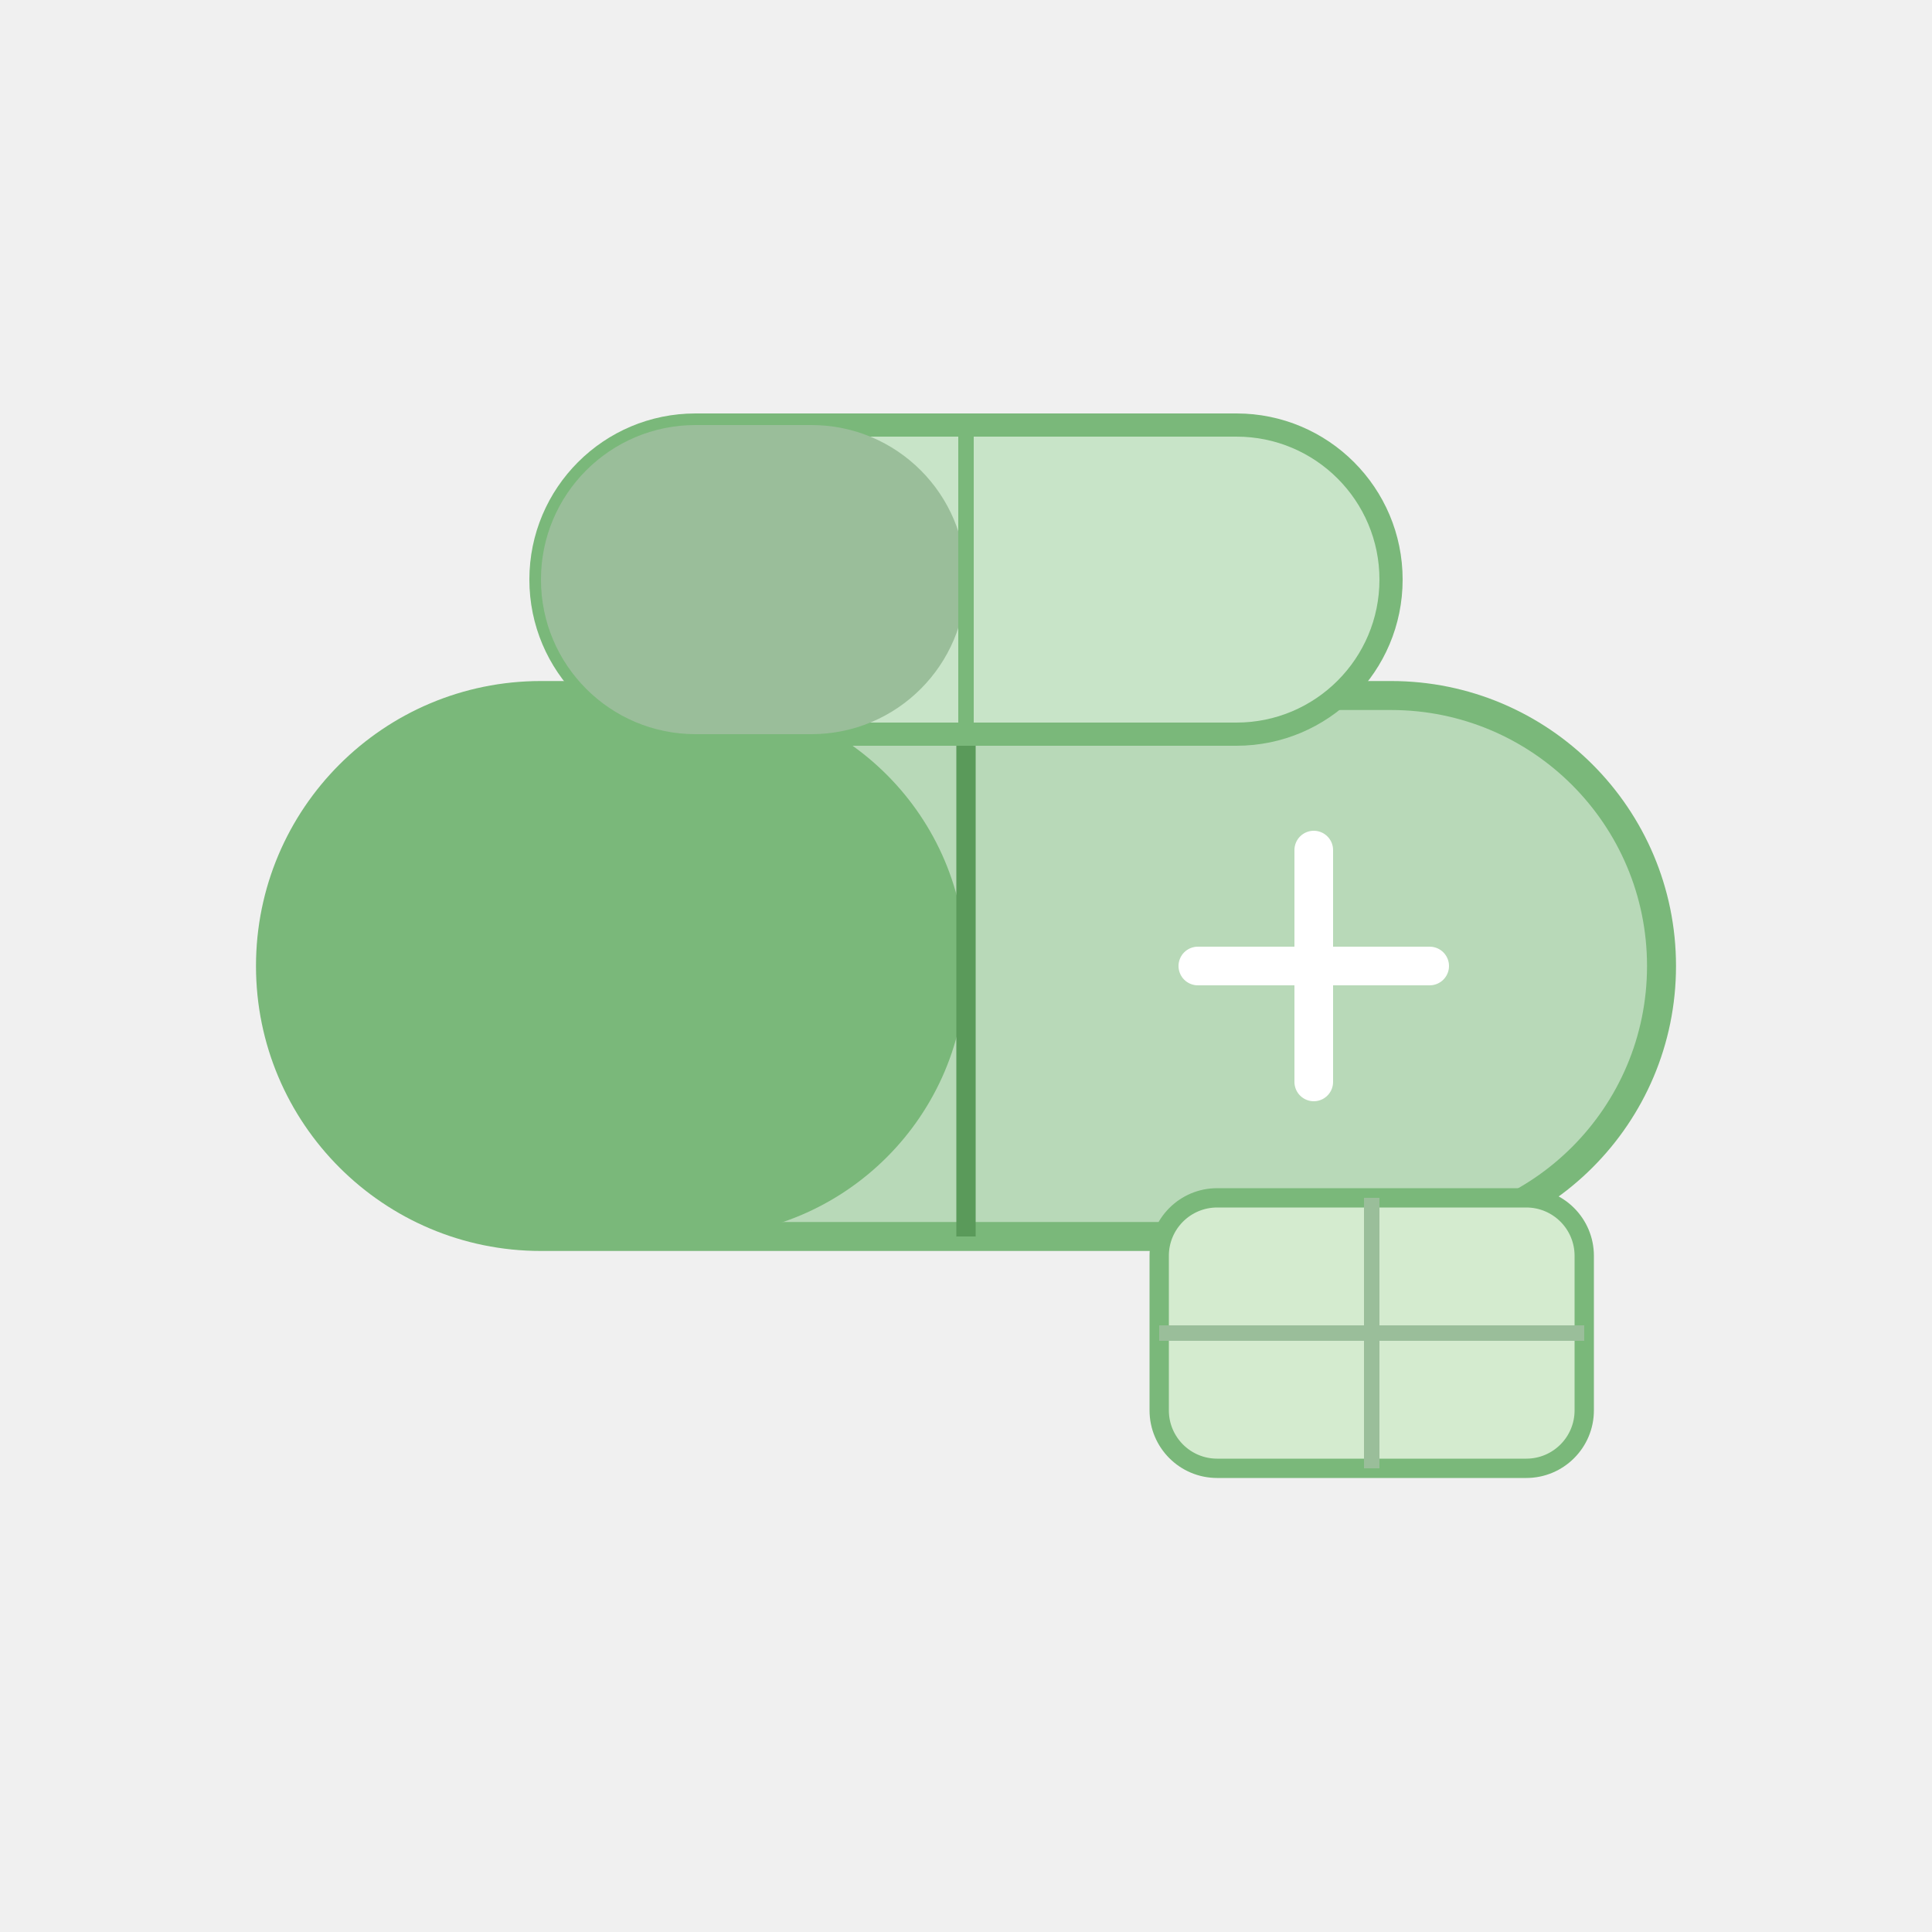
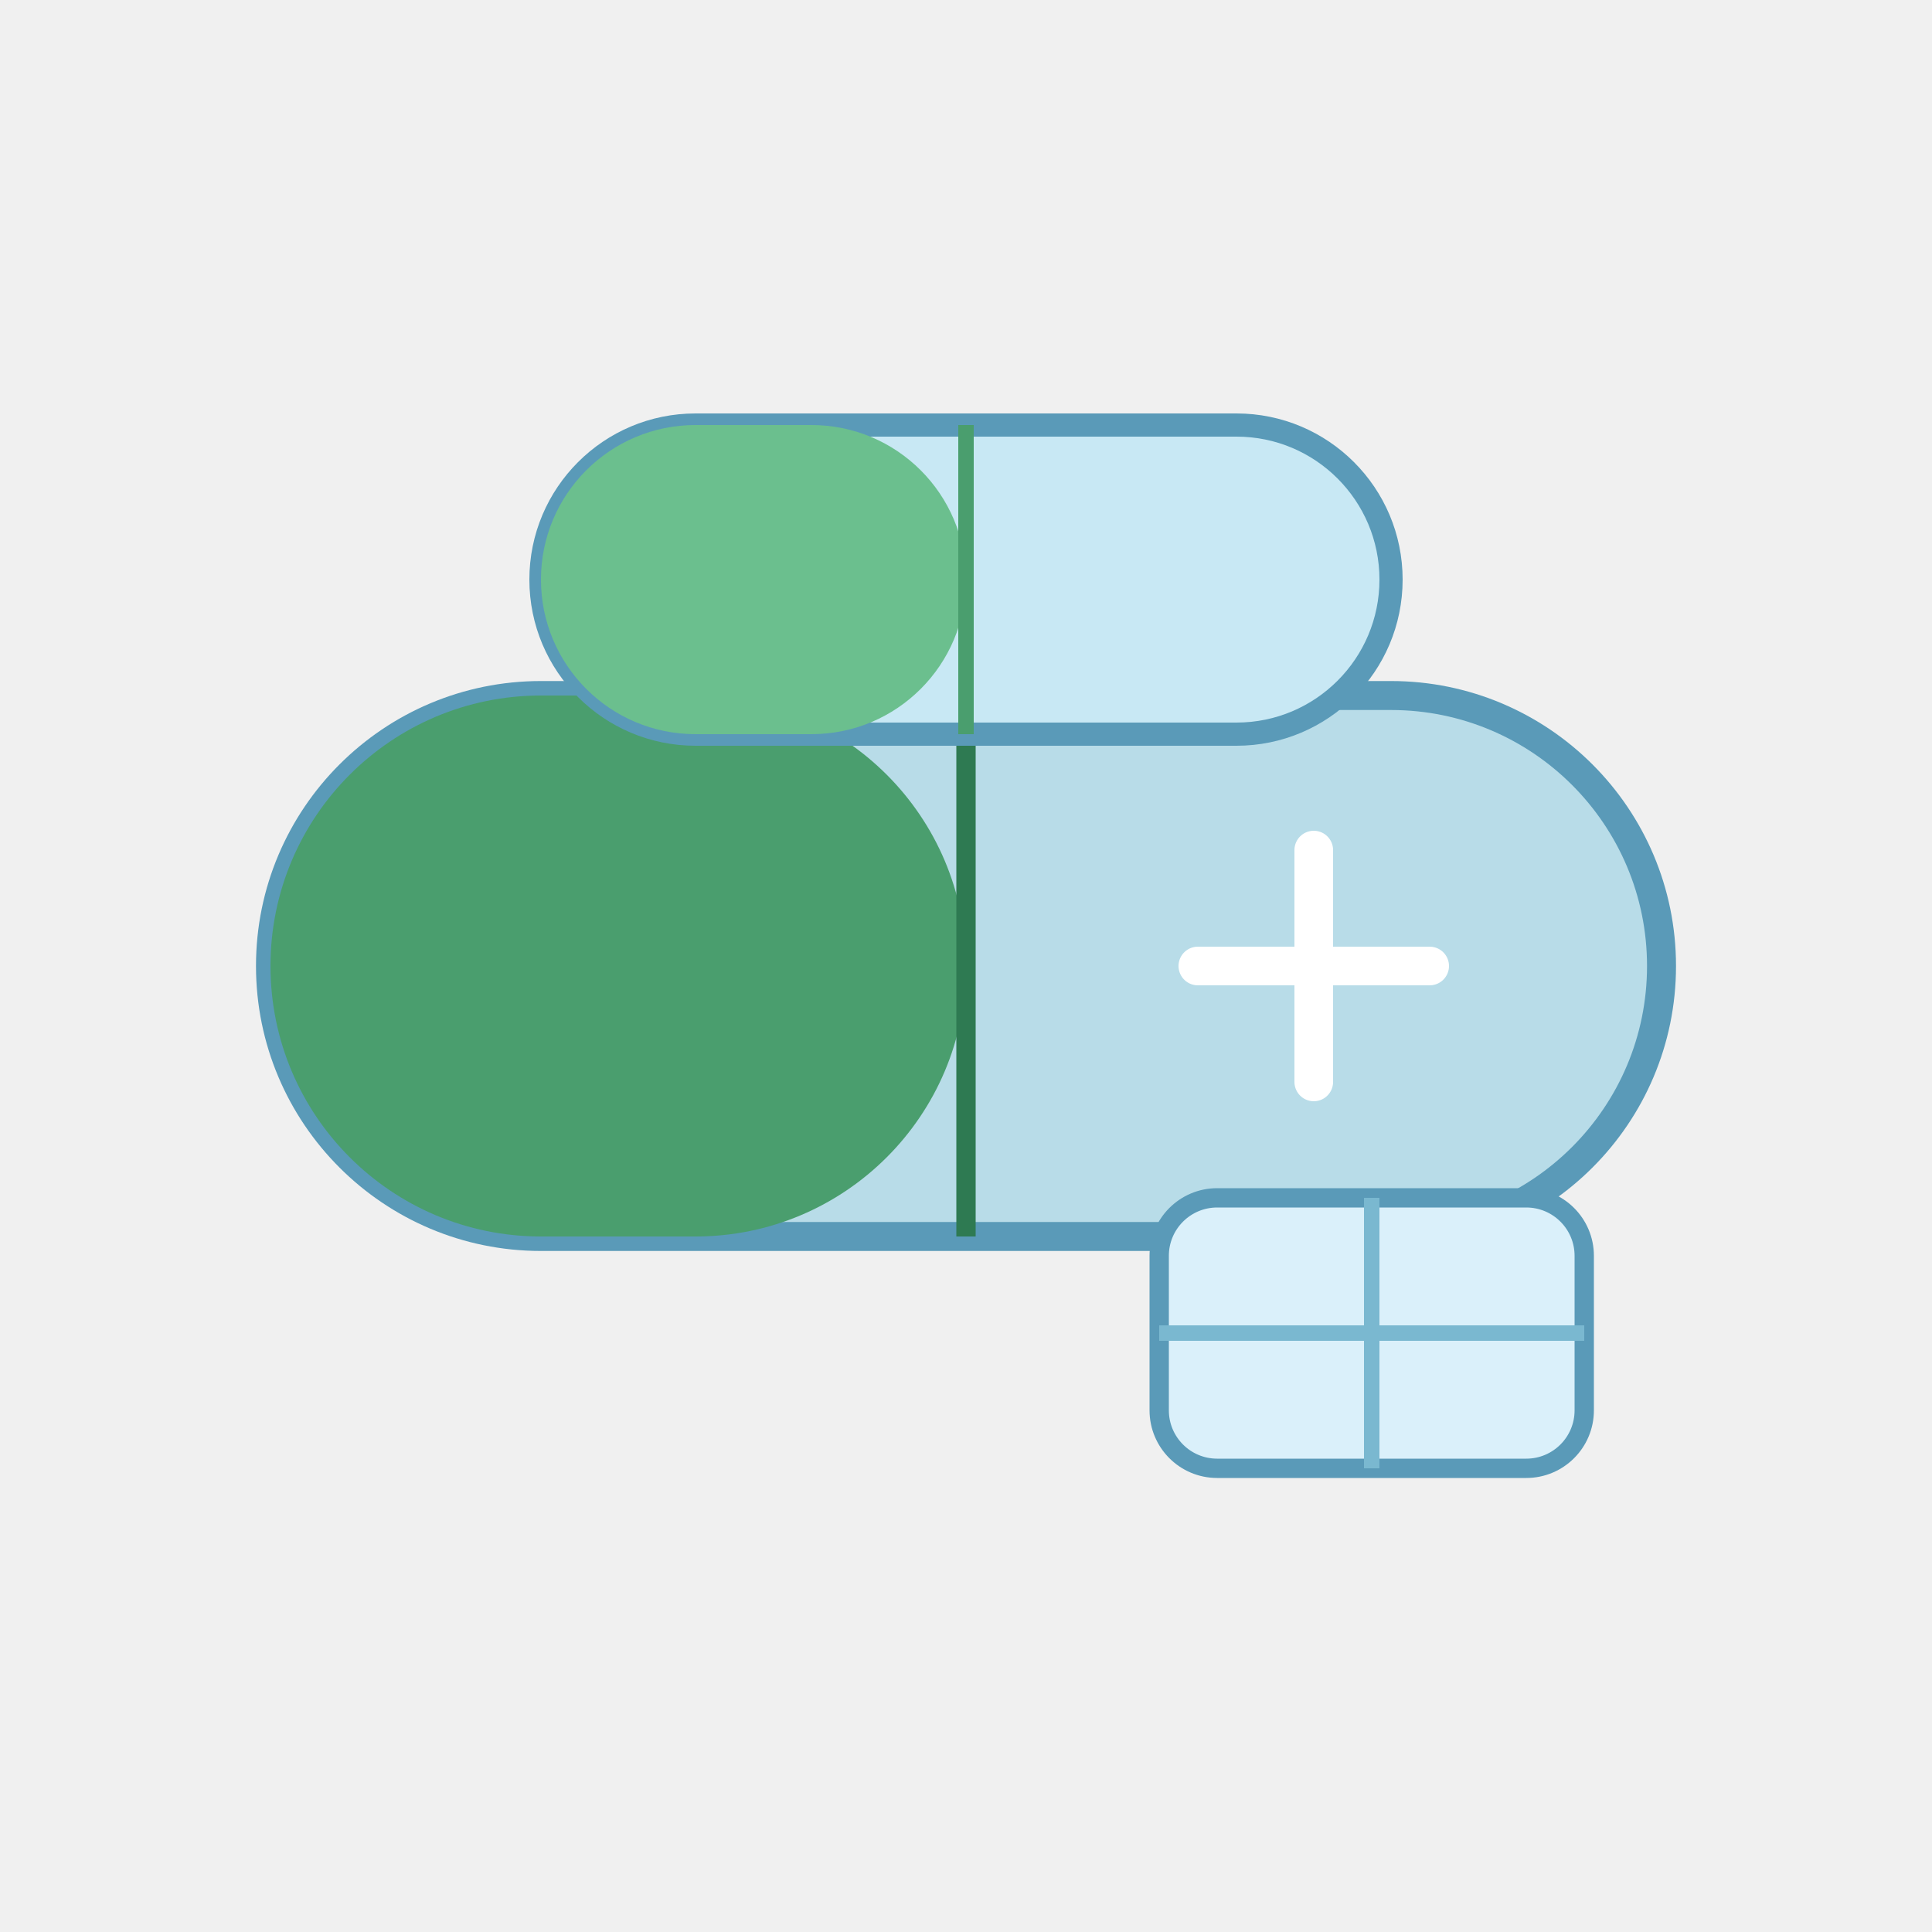
<svg xmlns="http://www.w3.org/2000/svg" width="180" height="180" viewBox="0 0 100 100" fill="none">
-   <rect x="14" y="36" width="72" height="28" rx="14" fill="#b8d9b8" stroke="#7ab87a" stroke-width="1.5" />
-   <rect x="14" y="36" width="36" height="28" rx="14" fill="#7ab87a" />
-   <line x1="50" y1="36" x2="50" y2="64" stroke="#5a9a5a" stroke-width="1" />
-   <rect x="28" y="22" width="44" height="16" rx="8" fill="#c8e4c8" stroke="#7ab87a" stroke-width="1.2" />
-   <rect x="28" y="22" width="22" height="16" rx="8" fill="#9abe9a" />
-   <line x1="50" y1="22" x2="50" y2="38" stroke="#7ab87a" stroke-width="0.8" />
-   <rect x="60" y="62" width="22" height="14" rx="3" fill="#d4ebcf" stroke="#7ab87a" stroke-width="1" />
-   <line x1="71" y1="62" x2="71" y2="76" stroke="#9abe9a" stroke-width="0.8" />
-   <line x1="60" y1="69" x2="82" y2="69" stroke="#9abe9a" stroke-width="0.8" />
+   <rect x="14" y="36" width="72" height="28" rx="14" fill="#b8dce8" stroke="#5a9ab8" stroke-width="1.5" />
+   <rect x="14" y="36" width="36" height="28" rx="14" fill="#4a9e6e" />
+   <line x1="50" y1="36" x2="50" y2="64" stroke="#2e7a52" stroke-width="1" />
+   <rect x="28" y="22" width="44" height="16" rx="8" fill="#c8e8f4" stroke="#5a9ab8" stroke-width="1.2" />
+   <rect x="28" y="22" width="22" height="16" rx="8" fill="#6bbf8e" />
+   <line x1="50" y1="22" x2="50" y2="38" stroke="#4a9e6e" stroke-width="0.8" />
+   <rect x="60" y="62" width="22" height="14" rx="3" fill="#daf0fa" stroke="#5a9ab8" stroke-width="1" />
+   <line x1="71" y1="62" x2="71" y2="76" stroke="#7ab8d0" stroke-width="0.8" />
+   <line x1="60" y1="69" x2="82" y2="69" stroke="#7ab8d0" stroke-width="0.8" />
  <line x1="62" y1="50" x2="74" y2="50" stroke="white" stroke-width="2" stroke-linecap="round" />
  <line x1="68" y1="44" x2="68" y2="56" stroke="white" stroke-width="2" stroke-linecap="round" />
</svg>
